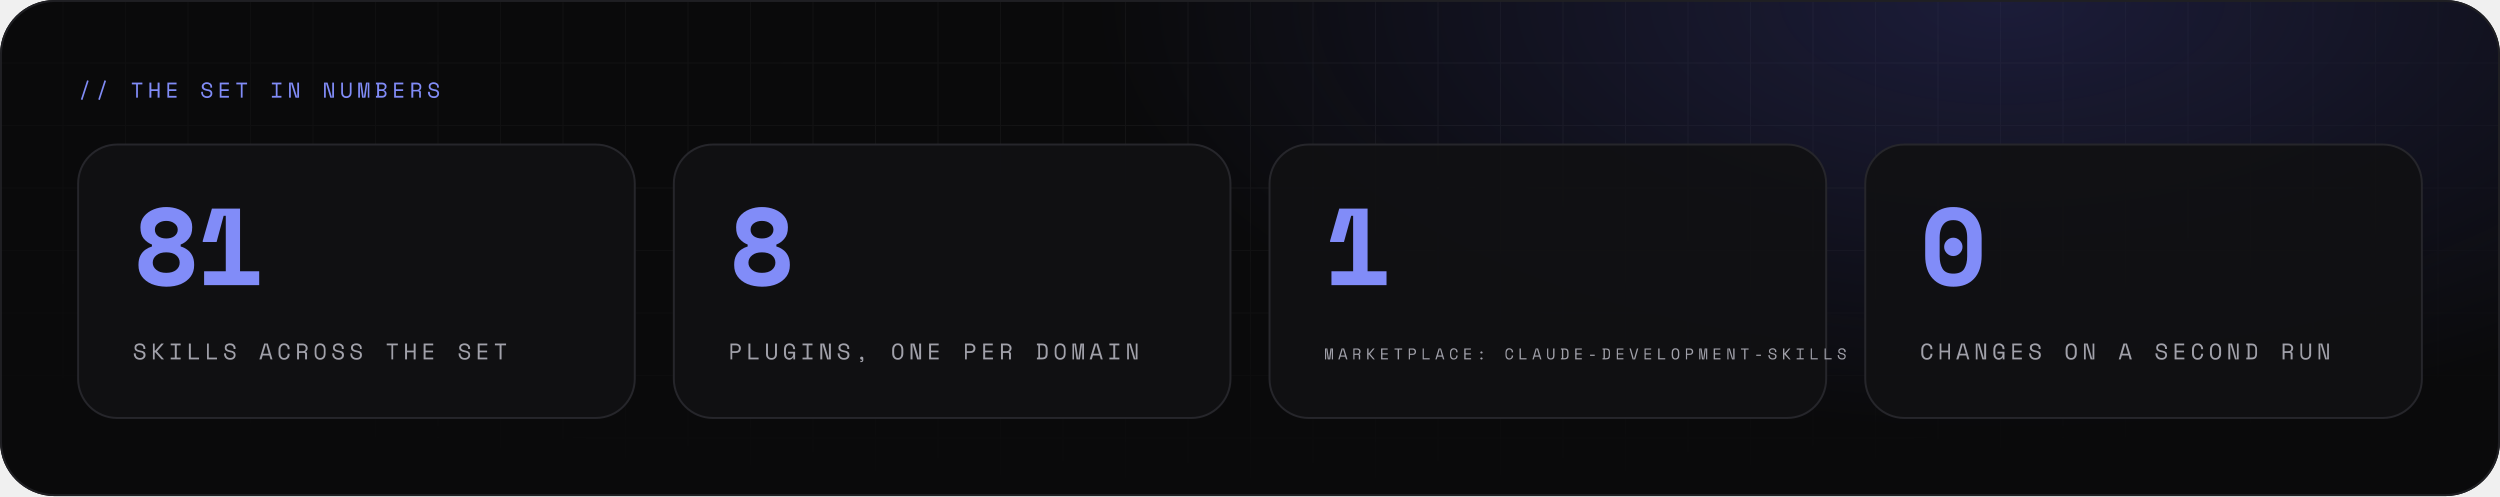
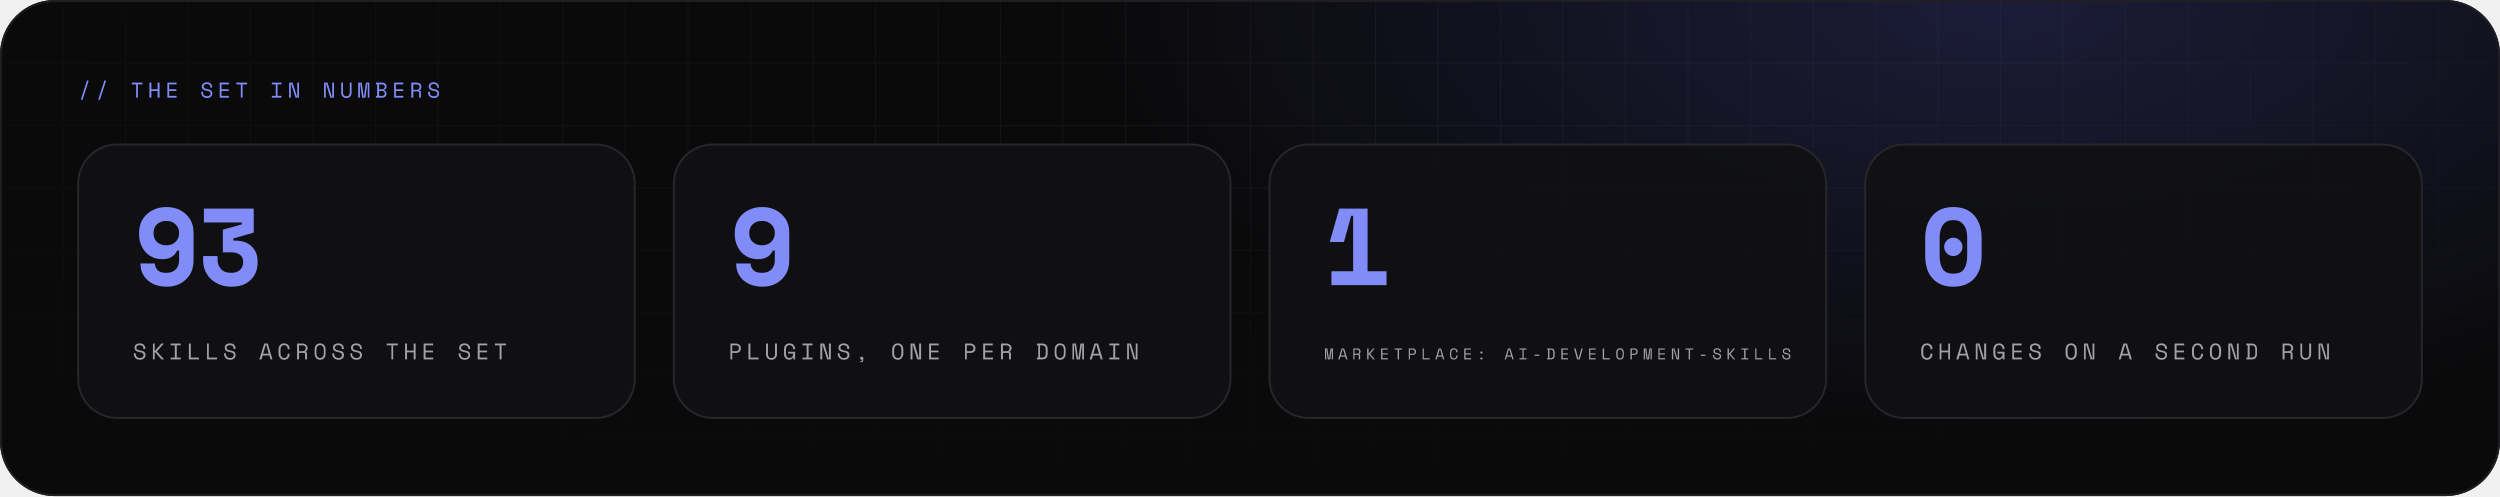
- <svg xmlns="http://www.w3.org/2000/svg" viewBox="0 0 1280 254" width="1280" height="254" role="img" aria-label="81 skills across the set. 8 plugins, one per domain. 1 marketplace: claude-development-skills. 0 changes on a second run">
+ <svg xmlns="http://www.w3.org/2000/svg" viewBox="0 0 1280 254" width="1280" height="254" role="img" aria-label="93 skills across the set. 9 plugins, one per domain. 1 marketplace: ai-development-skills. 0 changes on a second run">
  <defs>
    <radialGradient id="vmp-stats-d-g">
      <stop offset="0" stop-color="#6366f1" stop-opacity="0.2" />
      <stop offset="1" stop-color="#6366f1" stop-opacity="0" />
    </radialGradient>
    <pattern id="vmp-stats-d-grid" width="32" height="32" patternUnits="userSpaceOnUse">
      <path d="M32 0H0V32" fill="none" stroke="#ffffff" stroke-opacity="0.045" stroke-width="1" />
    </pattern>
    <radialGradient id="vmp-stats-d-fade" cx="0.5" cy="0.2" r="0.8">
      <stop offset="0" stop-color="#fff" />
      <stop offset="1" stop-color="#fff" stop-opacity="0" />
    </radialGradient>
    <mask id="vmp-stats-d-m">
      <rect width="1280" height="254" fill="url(#vmp-stats-d-fade)" />
    </mask>
    <clipPath id="vmp-stats-d-clip">
      <rect width="1280" height="254" rx="28" />
    </clipPath>
  </defs>
  <g clip-path="url(#vmp-stats-d-clip)">
    <rect width="1280" height="254" fill="#0a0a0b" />
    <rect width="1280" height="254" fill="url(#vmp-stats-d-grid)" mask="url(#vmp-stats-d-m)" />
    <ellipse cx="1024" cy="0" rx="461" ry="220" fill="url(#vmp-stats-d-g)" />
  </g>
  <rect x="0.5" y="0.5" width="1279" height="253" rx="27.5" fill="none" stroke="#1f1f23" />
  <path fill="#818cf8" d="M42.2 51.2 41.4 50.9 44.6 41.1 45.4 41.4ZM51.1 51.2 50.3 50.9 53.5 41.1 54.3 41.4ZM69.7 50V43.2H67.5V42.3H72.9V43.2H70.6V50ZM76.5 50V42.3H77.5V45.7H80.7V42.3H81.7V50H80.7V46.6H77.5V50ZM85.7 50V42.3H90.4V43.2H86.6V45.7H90.3V46.6H86.6V49.1H90.4V50ZM106 50.2Q105.1 50.2 104.4 49.8Q103.7 49.4 103.4 48.8Q103 48.1 103 47.3V47H103.9V47.3Q103.9 48.3 104.5 48.8Q105.1 49.3 106 49.3Q106.9 49.3 107.3 48.9Q107.8 48.5 107.8 47.9V47.8Q107.8 47.2 107.3 46.9Q106.9 46.6 105.9 46.5Q104.7 46.3 104 45.8Q103.3 45.3 103.3 44.3V44.2Q103.3 43.6 103.7 43.1Q104 42.7 104.6 42.4Q105.1 42.1 105.9 42.1Q106.8 42.1 107.4 42.5Q108 42.8 108.3 43.3Q108.6 43.8 108.6 44.5V44.9H107.7V44.5Q107.7 44 107.5 43.7Q107.2 43.3 106.8 43.2Q106.4 43 105.9 43Q105.5 43 105.1 43.1Q104.7 43.3 104.5 43.6Q104.3 43.8 104.3 44.2V44.3Q104.3 44.9 104.8 45.2Q105.3 45.5 106.3 45.7Q107.6 45.8 108.1 46.4Q108.7 46.9 108.7 47.8V47.9Q108.7 48.9 108 49.5Q107.3 50.2 106 50.2ZM112.5 50V42.3H117.2V43.2H113.4V45.7H117.1V46.6H113.4V49.1H117.2V50ZM123.3 50V43.2H121V42.3H126.5V43.2H124.2V50ZM139.2 50V49.1H141.2V43.2H139.2V42.3H144.1V43.2H142.1V49.1H144.1V50ZM148 50V42.3H149.8L152.1 49.6H152.2V42.3H153.1V50H151.3L149 42.7H148.9V50ZM165.9 50V42.3H167.7L169.9 49.6H170.1V42.3H171V50H169.1L166.9 42.7H166.8V50ZM177.3 50.2Q176.1 50.2 175.4 49.4Q174.7 48.7 174.7 47.4V42.3H175.6V47.4Q175.6 48.3 176.1 48.8Q176.5 49.3 177.3 49.3Q178.2 49.3 178.6 48.8Q179.1 48.3 179.1 47.4V42.3H180V47.4Q180 48.7 179.3 49.4Q178.6 50.2 177.3 50.2ZM183.4 50V42.3H185.2L186.2 49.6H186.3L187.4 42.3H189.1V50H188.3V42.7H188.1L187.1 50H185.4L184.4 42.7H184.3V50ZM192.5 50V49.1H193.1V43.2H192.5V42.3H195.6Q196.7 42.3 197.3 42.9Q197.9 43.4 197.9 44.3V44.4Q197.9 45.1 197.5 45.5Q197.1 45.9 196.6 46.1V46.2Q197.1 46.3 197.5 46.8Q197.9 47.2 197.9 47.9V48Q197.9 48.9 197.3 49.4Q196.7 50 195.6 50ZM194.1 45.7H195.6Q196.2 45.7 196.6 45.4Q197 45 197 44.4V44.4Q197 43.8 196.6 43.5Q196.2 43.2 195.5 43.2H194.1ZM194.1 49.1H195.5Q196.2 49.1 196.6 48.8Q197 48.5 197 47.9V47.9Q197 47.3 196.6 46.9Q196.2 46.6 195.6 46.6H194.1ZM201.8 50V42.3H206.5V43.2H202.7V45.7H206.4V46.6H202.7V49.1H206.5V50ZM210.6 50V42.3H213.4Q214.2 42.3 214.7 42.6Q215.2 42.9 215.5 43.4Q215.7 43.8 215.7 44.4V44.7Q215.7 45.1 215.5 45.6Q215.3 46 214.8 46.2V46.4Q215.1 46.4 215.3 46.6Q215.5 46.8 215.5 47.2V50H214.6V47.4Q214.6 47.1 214.4 47Q214.3 46.8 214 46.8H211.6V50ZM211.6 46H213.3Q214.8 46 214.8 44.7V44.5Q214.8 43.9 214.4 43.5Q214.1 43.2 213.3 43.2H211.6ZM222.2 50.2Q221.2 50.2 220.5 49.8Q219.8 49.4 219.5 48.8Q219.1 48.1 219.1 47.3V47H220.1V47.3Q220.1 48.3 220.6 48.8Q221.2 49.3 222.2 49.3Q223 49.3 223.5 48.9Q223.9 48.5 223.9 47.9V47.8Q223.9 47.2 223.4 46.9Q223 46.6 222 46.5Q220.8 46.3 220.2 45.8Q219.5 45.3 219.5 44.3V44.2Q219.5 43.6 219.8 43.1Q220.1 42.7 220.7 42.4Q221.3 42.1 222 42.1Q222.9 42.1 223.5 42.5Q224.1 42.8 224.4 43.3Q224.7 43.8 224.7 44.5V44.9H223.8V44.5Q223.8 44 223.6 43.7Q223.3 43.3 222.9 43.2Q222.5 43 222 43Q221.6 43 221.2 43.1Q220.8 43.3 220.6 43.6Q220.4 43.8 220.4 44.2V44.3Q220.4 44.9 220.9 45.2Q221.4 45.5 222.5 45.7Q223.7 45.8 224.2 46.4Q224.8 46.9 224.8 47.8V47.9Q224.8 48.9 224.1 49.5Q223.5 50.2 222.2 50.2Z" />
  <rect x="40.0" y="74" width="285.0" height="140" rx="20" fill="#111113" fill-opacity="0.92" stroke="#26262b" />
-   <path fill="#818cf8" d="M85.1 146.8Q80.8 146.7 77.6 145.4Q74.4 144 72.6 141.5Q70.9 139.1 70.9 135.8V135.5Q70.9 132.7 71.9 130.8Q72.9 128.9 74.5 127.8Q76.1 126.7 77.8 126.2V125.2Q75.4 124.3 73.6 122.2Q71.9 120.1 71.9 116.5V116.2Q71.9 113 73.8 110.7Q75.7 108.4 78.7 107.2Q81.7 106 85.1 106Q88.6 106 91.6 107.2Q94.6 108.4 96.5 110.7Q98.4 113 98.4 116.2V116.5Q98.4 120.1 96.6 122.2Q94.9 124.3 92.5 125.2V126.2Q94.3 126.7 95.8 127.8Q97.4 128.9 98.4 130.8Q99.4 132.7 99.4 135.5V135.8Q99.4 139.1 97.7 141.5Q95.9 144 92.7 145.4Q89.5 146.8 85.1 146.8ZM85.1 122.1Q87.7 122.1 89.3 120.9Q91 119.6 91 117.6Q91 115.6 89.3 114.4Q87.7 113.1 85.1 113.1Q82.6 113.1 80.9 114.4Q79.3 115.6 79.3 117.6Q79.3 119.6 80.9 120.9Q82.6 122.1 85.1 122.1ZM85.1 139.7Q88.4 139.7 90.2 138.2Q92 136.7 92 134.5Q92 132.2 90.2 130.7Q88.4 129.2 85.1 129.2Q81.9 129.2 80.1 130.7Q78.2 132.2 78.2 134.5Q78.2 136.7 80.1 138.2Q81.9 139.7 85.1 139.7ZM104.5 146V138.9H115.6V110.5H114.5L110.9 123.9H103.8V123.3L108.5 106.8H122.9V138.9H132.7V146Z" />
+   <path fill="#818cf8" d="M85.4 146.8Q81.6 146.8 78.5 145.4Q75.4 143.9 73.7 141.3Q71.9 138.6 71.9 134.9H79.3Q79.3 136.8 80.7 138.3Q82.1 139.7 85.1 139.7Q88.2 139.7 89.9 138Q91.7 136.2 91.7 133.3V128.3H90.7Q89.9 130.2 88.1 131.4Q86.3 132.7 83 132.7Q79.6 132.7 77 131.1Q74.3 129.5 72.8 126.6Q71.2 123.7 71.2 119.9V119.2Q71.2 115.5 72.9 112.5Q74.7 109.5 77.8 107.8Q81 106 85.2 106Q89.2 106 92.3 107.6Q95.4 109.3 97.3 112.2Q99.1 115.1 99.1 119V133.2Q99.1 137.5 97.3 140.5Q95.4 143.5 92.3 145.2Q89.2 146.8 85.4 146.8ZM85.1 125.6Q88 125.6 89.8 123.9Q91.7 122.2 91.7 119.3Q91.7 116.5 89.8 114.8Q88 113.1 85.1 113.1Q82.3 113.1 80.4 114.8Q78.6 116.5 78.6 119.3Q78.6 122.2 80.4 123.9Q82.3 125.6 85.1 125.6ZM118.5 146.8Q114 146.8 110.8 144.9Q107.5 143.1 105.8 140.1Q104 137 104 133.5V131.1H111.4V133.1Q111.4 135.8 113.2 137.8Q114.9 139.7 118.4 139.7Q121.3 139.7 122.9 138.2Q124.5 136.6 124.5 134.2Q124.5 131.6 122.8 130.4Q121.1 129.2 118.5 129.2H114.1V117.6L123.8 114.9V113.9H104.4V106.8H129.9V119.1L119.5 122.1V123.2H120.8Q123.6 123.2 126.2 124.3Q128.7 125.5 130.3 127.9Q131.9 130.2 131.9 133.8V134.5Q131.9 137.9 130.4 140.7Q128.8 143.5 125.8 145.2Q122.8 146.8 118.5 146.8Z" />
  <path fill="#a1a1aa" d="M71.7 184.2Q70.6 184.2 69.9 183.8Q69.2 183.4 68.9 182.7Q68.5 182.1 68.5 181.2V180.9H69.5V181.1Q69.5 182.2 70.1 182.7Q70.7 183.3 71.7 183.3Q72.6 183.3 73 182.9Q73.5 182.5 73.5 181.8V181.7Q73.5 181.1 73 180.8Q72.6 180.4 71.5 180.3Q70.3 180.1 69.6 179.6Q68.9 179.1 68.9 178.1V177.9Q68.9 177.3 69.2 176.8Q69.5 176.3 70.1 176.1Q70.7 175.8 71.5 175.8Q72.4 175.8 73.1 176.1Q73.7 176.5 74 177Q74.4 177.5 74.4 178.2V178.7H73.4V178.3Q73.4 177.7 73.2 177.4Q72.9 177 72.5 176.9Q72 176.7 71.5 176.7Q71.1 176.7 70.7 176.8Q70.3 177 70.1 177.3Q69.8 177.5 69.8 178V178Q69.8 178.7 70.4 179Q70.9 179.3 72 179.5Q73.3 179.7 73.9 180.2Q74.5 180.8 74.5 181.7V181.8Q74.5 182.9 73.7 183.5Q73 184.2 71.7 184.2ZM78.3 184V175.9H79.2V179.5H79.5L82.6 175.9H83.8V176L80.4 179.9V180L83.9 183.9V184H82.7L79.5 180.4H79.2V184ZM87.4 184V183.1H89.5V176.8H87.4V175.9H92.5V176.8H90.5V183.1H92.5V184ZM96.7 184V175.9H97.7V183.1H101.9V184ZM106 184V175.9H106.9V183.1H111.1V184ZM117.9 184.2Q116.8 184.2 116.1 183.8Q115.4 183.4 115.1 182.7Q114.7 182.1 114.7 181.2V180.9H115.7V181.1Q115.7 182.2 116.3 182.7Q116.8 183.3 117.9 183.3Q118.8 183.3 119.2 182.9Q119.7 182.5 119.7 181.8V181.7Q119.7 181.1 119.2 180.8Q118.7 180.4 117.7 180.3Q116.5 180.1 115.8 179.6Q115.1 179.1 115.1 178.1V177.9Q115.1 177.3 115.4 176.8Q115.7 176.3 116.3 176.1Q116.9 175.8 117.7 175.8Q118.6 175.8 119.3 176.1Q119.9 176.5 120.2 177Q120.6 177.5 120.6 178.2V178.7H119.6V178.3Q119.6 177.7 119.3 177.4Q119.1 177 118.6 176.9Q118.2 176.7 117.7 176.7Q117.3 176.7 116.9 176.8Q116.5 177 116.3 177.3Q116 177.5 116 178V178Q116 178.7 116.6 179Q117.1 179.3 118.2 179.5Q119.4 179.7 120 180.2Q120.6 180.8 120.6 181.7V181.8Q120.6 182.9 119.9 183.5Q119.2 184.2 117.9 184.2ZM132.8 184 135.3 175.9H137.1L139.5 184H138.5L137.9 182H134.5L133.9 184ZM134.7 181.1H137.6L136.3 176.4H136.1ZM145.5 184.2Q144.1 184.2 143.4 183.3Q142.6 182.5 142.6 180.9V179.1Q142.6 177.5 143.4 176.7Q144.1 175.8 145.5 175.8Q146.4 175.8 147 176.2Q147.7 176.6 148 177.2Q148.3 177.9 148.3 178.7V178.8H147.3V178.7Q147.3 178.2 147.1 177.7Q146.9 177.3 146.5 177Q146.1 176.7 145.5 176.7Q144.5 176.7 144.1 177.4Q143.6 178 143.6 179.1V180.8Q143.6 182 144.1 182.6Q144.5 183.3 145.5 183.3Q146.1 183.3 146.5 183Q147 182.7 147.1 182.2Q147.3 181.8 147.3 181.2V181.1H148.3V181.2Q148.3 182.1 148 182.7Q147.7 183.4 147 183.8Q146.4 184.2 145.5 184.2ZM152.1 184V175.9H155Q155.8 175.9 156.4 176.3Q156.9 176.6 157.2 177.1Q157.5 177.5 157.5 178.1V178.5Q157.5 178.9 157.2 179.4Q157 179.8 156.4 180.1V180.2Q156.8 180.3 157 180.5Q157.2 180.7 157.2 181.1V184H156.2V181.3Q156.2 181 156.1 180.8Q155.9 180.7 155.6 180.7H153.1V184ZM153.1 179.8H154.9Q156.5 179.8 156.5 178.4V178.2Q156.5 177.6 156.1 177.2Q155.7 176.8 154.9 176.8H153.1ZM163.9 184.2Q162.6 184.2 161.8 183.3Q161.1 182.5 161.1 180.9V179.1Q161.1 177.5 161.8 176.7Q162.6 175.8 163.9 175.8Q165.2 175.8 166 176.7Q166.7 177.5 166.7 179.1V180.9Q166.7 182.5 166 183.3Q165.2 184.2 163.9 184.2ZM163.9 183.3Q164.8 183.3 165.3 182.6Q165.8 182 165.8 180.8V179.1Q165.8 178 165.3 177.4Q164.8 176.7 163.9 176.7Q163 176.7 162.5 177.4Q162 178 162 179.1V180.8Q162 182 162.5 182.6Q163 183.3 163.9 183.3ZM173.3 184.2Q172.3 184.2 171.6 183.8Q170.9 183.4 170.5 182.7Q170.1 182.1 170.1 181.2V180.9H171.1V181.1Q171.1 182.2 171.7 182.7Q172.3 183.3 173.3 183.3Q174.2 183.3 174.6 182.9Q175.1 182.5 175.1 181.8V181.7Q175.1 181.1 174.6 180.8Q174.2 180.4 173.1 180.3Q171.9 180.1 171.2 179.6Q170.5 179.1 170.5 178.1V177.9Q170.5 177.3 170.8 176.8Q171.2 176.3 171.8 176.1Q172.4 175.8 173.1 175.8Q174 175.8 174.7 176.1Q175.3 176.5 175.7 177Q176 177.5 176 178.2V178.7H175V178.3Q175 177.7 174.8 177.4Q174.5 177 174.1 176.9Q173.6 176.7 173.1 176.7Q172.7 176.7 172.3 176.8Q171.9 177 171.7 177.3Q171.4 177.5 171.4 178V178Q171.4 178.7 172 179Q172.5 179.3 173.6 179.5Q174.9 179.7 175.5 180.2Q176.1 180.8 176.1 181.7V181.8Q176.1 182.9 175.4 183.5Q174.7 184.2 173.3 184.2ZM182.5 184.2Q181.5 184.2 180.8 183.8Q180.1 183.4 179.7 182.7Q179.4 182.1 179.4 181.2V180.9H180.3V181.1Q180.3 182.2 180.9 182.7Q181.5 183.3 182.5 183.3Q183.4 183.3 183.9 182.9Q184.3 182.5 184.3 181.8V181.7Q184.3 181.1 183.9 180.8Q183.4 180.4 182.4 180.3Q181.2 180.1 180.4 179.6Q179.7 179.1 179.7 178.1V177.9Q179.7 177.3 180.1 176.8Q180.4 176.3 181 176.1Q181.6 175.8 182.4 175.8Q183.3 175.8 183.9 176.1Q184.6 176.5 184.9 177Q185.2 177.5 185.2 178.2V178.7H184.3V178.3Q184.3 177.7 184 177.4Q183.7 177 183.3 176.9Q182.9 176.7 182.4 176.7Q181.9 176.7 181.5 176.8Q181.2 177 180.9 177.3Q180.7 177.5 180.7 178V178Q180.7 178.7 181.2 179Q181.8 179.3 182.8 179.5Q184.1 179.7 184.7 180.2Q185.3 180.8 185.3 181.7V181.8Q185.3 182.9 184.6 183.5Q183.9 184.2 182.5 184.2ZM200.4 184V176.8H198V175.9H203.7V176.8H201.3V184ZM207.4 184V175.9H208.4V179.5H211.8V175.9H212.8V184H211.8V180.4H208.4V184ZM216.9 184V175.9H221.8V176.8H217.9V179.5H221.7V180.4H217.9V183.1H221.8V184ZM238 184.2Q236.9 184.2 236.2 183.8Q235.5 183.4 235.2 182.7Q234.8 182.1 234.8 181.2V180.9H235.8V181.1Q235.8 182.2 236.4 182.7Q236.9 183.3 238 183.3Q238.9 183.3 239.3 182.9Q239.8 182.5 239.8 181.8V181.7Q239.8 181.1 239.3 180.8Q238.8 180.4 237.8 180.3Q236.6 180.1 235.9 179.6Q235.1 179.1 235.1 178.1V177.9Q235.1 177.3 235.5 176.8Q235.8 176.3 236.4 176.1Q237 175.8 237.8 175.8Q238.7 175.8 239.3 176.1Q240 176.5 240.3 177Q240.7 177.5 240.7 178.2V178.7H239.7V178.3Q239.7 177.7 239.4 177.4Q239.2 177 238.7 176.9Q238.3 176.7 237.8 176.7Q237.4 176.7 237 176.8Q236.6 177 236.3 177.3Q236.1 177.5 236.1 178V178Q236.1 178.7 236.7 179Q237.2 179.3 238.3 179.5Q239.5 179.7 240.1 180.2Q240.7 180.8 240.7 181.7V181.8Q240.7 182.9 240 183.5Q239.3 184.2 238 184.2ZM244.6 184V175.9H249.5V176.8H245.6V179.5H249.4V180.4H245.6V183.1H249.5V184ZM255.8 184V176.8H253.4V175.9H259.1V176.8H256.8V184Z" />
  <rect x="345.0" y="74" width="285.0" height="140" rx="20" fill="#111113" fill-opacity="0.92" stroke="#26262b" />
-   <path fill="#818cf8" d="M390.1 146.8Q385.8 146.7 382.6 145.4Q379.4 144 377.6 141.5Q375.9 139.1 375.9 135.8V135.5Q375.9 132.7 376.9 130.8Q377.9 128.9 379.5 127.8Q381.1 126.7 382.8 126.2V125.2Q380.4 124.3 378.6 122.2Q376.9 120.1 376.9 116.5V116.2Q376.9 113 378.8 110.7Q380.7 108.4 383.7 107.2Q386.7 106 390.1 106Q393.6 106 396.6 107.2Q399.6 108.4 401.5 110.7Q403.4 113 403.4 116.2V116.5Q403.4 120.1 401.6 122.2Q399.9 124.3 397.5 125.2V126.2Q399.3 126.7 400.8 127.8Q402.4 128.9 403.4 130.8Q404.4 132.7 404.4 135.5V135.8Q404.4 139.1 402.7 141.5Q400.9 144 397.7 145.4Q394.5 146.8 390.1 146.8ZM390.1 122.1Q392.7 122.1 394.3 120.9Q396 119.6 396 117.6Q396 115.6 394.3 114.4Q392.7 113.1 390.1 113.1Q387.6 113.1 385.9 114.4Q384.3 115.6 384.3 117.6Q384.3 119.6 385.9 120.9Q387.6 122.1 390.1 122.1ZM390.1 139.7Q393.4 139.7 395.2 138.2Q397 136.7 397 134.5Q397 132.2 395.2 130.7Q393.4 129.2 390.1 129.2Q386.9 129.2 385.1 130.7Q383.2 132.2 383.2 134.5Q383.2 136.7 385.1 138.2Q386.9 139.7 390.1 139.7Z" />
+   <path fill="#818cf8" d="M390.4 146.8Q386.6 146.8 383.5 145.4Q380.4 143.9 378.7 141.3Q376.9 138.6 376.9 134.9H384.3Q384.3 136.8 385.7 138.3Q387.1 139.7 390.1 139.7Q393.2 139.7 394.9 138Q396.7 136.2 396.7 133.3V128.3H395.7Q394.9 130.2 393.1 131.4Q391.3 132.7 388 132.7Q384.6 132.7 382 131.1Q379.3 129.5 377.8 126.6Q376.2 123.7 376.2 119.9V119.2Q376.2 115.5 377.9 112.5Q379.7 109.5 382.8 107.8Q386 106 390.2 106Q394.2 106 397.3 107.6Q400.4 109.3 402.3 112.2Q404.1 115.1 404.1 119V133.2Q404.1 137.5 402.3 140.5Q400.4 143.5 397.3 145.2Q394.2 146.8 390.4 146.8ZM390.1 125.6Q393 125.6 394.8 123.9Q396.7 122.2 396.7 119.3Q396.7 116.5 394.8 114.8Q393 113.1 390.1 113.1Q387.3 113.1 385.4 114.8Q383.6 116.5 383.6 119.3Q383.6 122.2 385.4 123.9Q387.3 125.6 390.1 125.6Z" />
  <path fill="#a1a1aa" d="M374 184V175.9H376.9Q377.7 175.9 378.2 176.3Q378.8 176.6 379 177.1Q379.3 177.5 379.3 178.1V178.5Q379.3 179.1 379 179.6Q378.8 180.1 378.2 180.4Q377.7 180.7 376.9 180.7H374.9V184ZM374.9 179.8H376.7Q378.3 179.8 378.3 178.4V178.2Q378.3 177.6 378 177.2Q377.6 176.8 376.7 176.8H374.9ZM383.2 184V175.9H384.2V183.1H388.4V184ZM395 184.2Q393.7 184.2 393 183.4Q392.2 182.7 392.2 181.3V175.9H393.2V181.3Q393.2 182.3 393.7 182.8Q394.1 183.3 395 183.3Q395.9 183.3 396.3 182.8Q396.8 182.3 396.8 181.3V175.9H397.8V181.3Q397.8 182.7 397 183.4Q396.3 184.2 395 184.2ZM404.2 184.2Q402.9 184.2 402.1 183.3Q401.4 182.5 401.4 180.9V179.1Q401.4 177.5 402.1 176.7Q402.9 175.8 404.2 175.8Q405.1 175.8 405.8 176.2Q406.4 176.6 406.7 177.2Q407.1 177.9 407.1 178.7V178.8H406.1V178.7Q406.1 178.2 405.9 177.7Q405.7 177.3 405.3 177Q404.9 176.7 404.2 176.7Q403.3 176.7 402.8 177.4Q402.4 178 402.4 179.1V180.8Q402.4 182 402.8 182.6Q403.3 183.3 404.2 183.3Q405.1 183.3 405.6 182.7Q406.1 182.1 406.1 181.2V181H403.5V180.1H407.1V184H406.2V183H406Q405.8 183.5 405.3 183.8Q404.8 184.2 404.2 184.2ZM410.9 184V183.1H413V176.8H410.9V175.9H416V176.8H414V183.1H416V184ZM420 184V175.9H422L424.3 183.6H424.4V175.9H425.4V184H423.5L421.1 176.4H421V184ZM432.1 184.2Q431.1 184.2 430.4 183.8Q429.7 183.4 429.3 182.7Q428.9 182.1 428.9 181.2V180.9H429.9V181.1Q429.9 182.2 430.5 182.7Q431.1 183.3 432.1 183.3Q433 183.3 433.5 182.9Q433.9 182.5 433.9 181.8V181.7Q433.9 181.1 433.4 180.8Q433 180.4 431.9 180.3Q430.7 180.1 430 179.6Q429.3 179.1 429.3 178.1V177.9Q429.3 177.3 429.6 176.8Q430 176.3 430.6 176.1Q431.2 175.8 431.9 175.8Q432.9 175.8 433.5 176.1Q434.1 176.5 434.5 177Q434.8 177.5 434.8 178.2V178.7H433.8V178.3Q433.8 177.7 433.6 177.4Q433.3 177 432.9 176.9Q432.4 176.7 431.9 176.7Q431.5 176.7 431.1 176.8Q430.7 177 430.5 177.3Q430.3 177.5 430.3 178V178Q430.3 178.7 430.8 179Q431.3 179.3 432.4 179.5Q433.7 179.7 434.3 180.2Q434.9 180.8 434.9 181.7V181.8Q434.9 182.9 434.2 183.5Q433.5 184.2 432.1 184.2ZM440.5 185.4V184.8H441.1Q441.4 184.8 441.4 184.4V184.1Q441.3 184.2 441.2 184.2Q440.9 184.2 440.6 183.9Q440.4 183.7 440.4 183.4Q440.4 183 440.6 182.8Q440.9 182.6 441.2 182.6Q441.5 182.6 441.8 182.8Q442 183 442 183.4V184.5Q442 184.9 441.7 185.1Q441.5 185.4 441.1 185.4ZM459.7 184.2Q458.3 184.2 457.6 183.3Q456.8 182.5 456.8 180.9V179.1Q456.8 177.5 457.6 176.7Q458.3 175.8 459.7 175.8Q461 175.8 461.7 176.7Q462.5 177.5 462.5 179.1V180.9Q462.5 182.5 461.7 183.3Q461 184.2 459.7 184.2ZM459.7 183.3Q460.6 183.3 461.1 182.6Q461.5 182 461.5 180.8V179.1Q461.5 178 461.1 177.4Q460.6 176.7 459.7 176.7Q458.7 176.7 458.3 177.4Q457.8 178 457.8 179.1V180.8Q457.8 182 458.3 182.6Q458.7 183.3 459.7 183.3ZM466.2 184V175.9H468.2L470.5 183.6H470.6V175.9H471.6V184H469.6L467.3 176.4H467.2V184ZM475.7 184V175.9H480.6V176.8H476.7V179.5H480.5V180.4H476.7V183.1H480.6V184ZM494.1 184V175.9H496.9Q497.8 175.9 498.3 176.3Q498.9 176.6 499.1 177.1Q499.4 177.5 499.4 178.1V178.5Q499.4 179.1 499.1 179.6Q498.9 180.1 498.3 180.4Q497.8 180.7 496.9 180.7H495V184ZM495 179.8H496.8Q498.4 179.8 498.4 178.4V178.2Q498.4 177.6 498 177.2Q497.6 176.8 496.8 176.8H495ZM503.4 184V175.9H508.3V176.8H504.4V179.5H508.2V180.4H504.4V183.1H508.4V184ZM512.5 184V175.9H515.4Q516.3 175.9 516.8 176.3Q517.3 176.6 517.6 177.1Q517.9 177.5 517.9 178.1V178.5Q517.9 178.9 517.6 179.4Q517.4 179.8 516.9 180.1V180.2Q517.2 180.3 517.4 180.5Q517.6 180.7 517.6 181.1V184H516.6V181.3Q516.6 181 516.5 180.8Q516.4 180.7 516 180.7H513.5V184ZM513.5 179.8H515.3Q516.9 179.8 516.9 178.4V178.2Q516.9 177.6 516.5 177.2Q516.1 176.8 515.3 176.8H513.5ZM530.9 184V183.1H531.6V176.8H530.9V175.9H533.5Q535 175.9 535.7 176.7Q536.4 177.4 536.4 178.9V181Q536.4 182.6 535.7 183.3Q535 184 533.5 184ZM532.5 183.1H533.4Q534.1 183.1 534.5 182.9Q535 182.7 535.2 182.3Q535.4 181.8 535.4 180.9V179Q535.4 178.2 535.2 177.7Q535 177.2 534.5 177Q534.1 176.8 533.4 176.8H532.5ZM542.8 184.2Q541.5 184.2 540.7 183.3Q540 182.5 540 180.9V179.1Q540 177.5 540.7 176.7Q541.5 175.8 542.8 175.8Q544.1 175.8 544.9 176.7Q545.6 177.5 545.6 179.1V180.9Q545.6 182.5 544.9 183.3Q544.1 184.2 542.8 184.2ZM542.8 183.3Q543.7 183.3 544.2 182.6Q544.7 182 544.7 180.8V179.1Q544.7 178 544.2 177.4Q543.7 176.7 542.8 176.7Q541.9 176.7 541.4 177.4Q540.9 178 540.9 179.1V180.8Q540.9 182 541.4 182.6Q541.9 183.3 542.8 183.3ZM549.1 184V175.9H550.9L552 183.6H552.1L553.2 175.9H555V184H554.1V176.4H554L552.9 184H551.2L550.1 176.4H549.9V184ZM557.9 184 560.4 175.9H562.2L564.6 184H563.6L563 182H559.6L559 184ZM559.8 181.1H562.7L561.3 176.4H561.2ZM568 184V183.1H570V176.8H568V175.9H573.1V176.8H571V183.1H573.1V184ZM577.1 184V175.9H579L581.3 183.6H581.5V175.9H582.4V184H580.5L578.2 176.4H578V184Z" />
  <rect x="650.0" y="74" width="285.0" height="140" rx="20" fill="#111113" fill-opacity="0.92" stroke="#26262b" />
  <path fill="#818cf8" d="M681.7 146V138.9H692.8V110.5H691.8L688.1 123.9H681V123.3L685.7 106.8H700.2V138.9H709.9V146Z" />
-   <path fill="#a1a1aa" d="M678.4 184V178.4H679.6L680.4 183.7H680.5L681.2 178.4H682.5V184H681.9V178.7H681.8L681.1 184H679.8L679.1 178.7H679V184ZM685.2 184 686.9 178.4H688.2L689.9 184H689.2L688.7 182.6H686.3L685.9 184ZM686.5 182H688.6L687.6 178.7H687.5ZM692.9 184V178.4H694.9Q695.4 178.4 695.8 178.6Q696.2 178.8 696.4 179.2Q696.6 179.5 696.6 179.9V180.2Q696.6 180.5 696.4 180.8Q696.2 181.1 695.9 181.3V181.4Q696.1 181.4 696.3 181.5Q696.4 181.7 696.4 182V184H695.7V182.1Q695.7 181.9 695.6 181.8Q695.5 181.7 695.3 181.7H693.5V184ZM693.5 181.1H694.8Q695.9 181.1 695.9 180.1V180Q695.9 179.5 695.6 179.3Q695.4 179 694.8 179H693.5ZM700 184V178.4H700.7V180.9H700.9L703 178.4H703.8V178.4L701.5 181.2V181.2L703.9 184V184H703.1L700.9 181.5H700.7V184ZM707.1 184V178.4H710.5V179H707.8V180.9H710.5V181.5H707.8V183.4H710.6V184ZM715.6 184V179H714V178.4H717.9V179H716.3V184ZM721.3 184V178.4H723.3Q723.8 178.4 724.2 178.6Q724.6 178.8 724.8 179.2Q725 179.5 725 179.9V180.2Q725 180.6 724.8 180.9Q724.6 181.3 724.2 181.5Q723.8 181.7 723.3 181.7H721.9V184ZM721.9 181.1H723.2Q724.3 181.1 724.3 180.1V180Q724.3 179.5 724 179.3Q723.7 179 723.2 179H721.9ZM728.4 184V178.4H729V183.4H732V184ZM734.9 184 736.6 178.4H737.8L739.5 184H738.8L738.4 182.6H736L735.6 184ZM736.2 182H738.2L737.3 178.7H737.2ZM744.3 184.1Q743.4 184.1 742.9 183.5Q742.4 182.9 742.4 181.8V180.6Q742.4 179.5 742.9 178.9Q743.4 178.3 744.3 178.3Q745 178.3 745.4 178.6Q745.9 178.8 746.1 179.3Q746.3 179.8 746.3 180.3V180.4H745.6V180.3Q745.6 180 745.5 179.6Q745.4 179.3 745.1 179.1Q744.8 178.9 744.3 178.9Q743.7 178.9 743.4 179.4Q743 179.9 743 180.6V181.8Q743 182.6 743.4 183Q743.7 183.5 744.3 183.5Q744.8 183.5 745.1 183.3Q745.4 183.1 745.5 182.8Q745.6 182.4 745.6 182.1V182H746.3V182.1Q746.3 182.6 746.1 183.1Q745.9 183.6 745.4 183.8Q745 184.1 744.3 184.1ZM749.7 184V178.4H753.1V179H750.4V180.9H753.1V181.5H750.4V183.4H753.2V184ZM758.5 181Q758.3 181 758.1 180.9Q757.9 180.7 757.9 180.5Q757.9 180.2 758.1 180.1Q758.3 179.9 758.5 179.9Q758.7 179.9 758.9 180.1Q759.1 180.2 759.1 180.5Q759.1 180.7 758.9 180.9Q758.7 181 758.5 181ZM758.5 184.1Q758.3 184.1 758.1 183.9Q757.9 183.8 757.9 183.6Q757.9 183.3 758.1 183.2Q758.3 183 758.5 183Q758.7 183 758.9 183.2Q759.1 183.3 759.1 183.6Q759.1 183.8 758.9 183.9Q758.7 184.1 758.5 184.1ZM772.7 184.1Q771.8 184.1 771.3 183.5Q770.8 182.9 770.8 181.8V180.6Q770.8 179.5 771.3 178.9Q771.8 178.3 772.7 178.3Q773.4 178.3 773.8 178.6Q774.2 178.8 774.5 179.3Q774.7 179.8 774.7 180.3V180.4H774V180.3Q774 180 773.9 179.6Q773.8 179.3 773.5 179.1Q773.2 178.9 772.7 178.9Q772.1 178.9 771.8 179.4Q771.4 179.9 771.4 180.6V181.8Q771.4 182.6 771.8 183Q772.1 183.5 772.7 183.5Q773.2 183.5 773.5 183.3Q773.8 183.1 773.9 182.8Q774 182.4 774 182.1V182H774.7V182.1Q774.7 182.6 774.5 183.1Q774.2 183.6 773.8 183.8Q773.4 184.1 772.7 184.1ZM778 184V178.4H778.7V183.4H781.6V184ZM784.6 184 786.3 178.4H787.5L789.2 184H788.5L788.1 182.6H785.7L785.3 184ZM785.9 182H787.9L786.9 178.7H786.8ZM794 184.1Q793.1 184.1 792.6 183.6Q792.1 183.1 792.1 182.1V178.4H792.7V182.1Q792.7 182.8 793.1 183.1Q793.4 183.5 794 183.5Q794.6 183.5 794.9 183.1Q795.2 182.8 795.2 182.1V178.4H795.9V182.1Q795.9 183.1 795.4 183.6Q794.9 184.1 794 184.1ZM799.2 184V183.4H799.7V179H799.2V178.4H801.1Q802.1 178.4 802.6 178.9Q803.1 179.4 803.1 180.5V181.9Q803.1 183 802.6 183.5Q802.1 184 801.1 184ZM800.4 183.4H801Q801.4 183.4 801.8 183.2Q802.1 183.1 802.2 182.8Q802.4 182.5 802.4 181.9V180.5Q802.4 179.9 802.2 179.6Q802.1 179.3 801.8 179.2Q801.4 179 801 179H800.4ZM806.5 184V178.4H809.9V179H807.2V180.9H809.8V181.5H807.2V183.4H809.9V184ZM814.1 182.2V181.6H816.5V182.2ZM820.5 184V183.4H821V179H820.5V178.4H822.3Q823.4 178.4 823.9 178.9Q824.3 179.4 824.3 180.5V181.9Q824.3 183 823.9 183.5Q823.4 184 822.3 184ZM821.7 183.4H822.2Q822.7 183.4 823.1 183.2Q823.4 183.1 823.5 182.8Q823.7 182.5 823.7 181.9V180.5Q823.7 179.9 823.5 179.6Q823.4 179.3 823.1 179.2Q822.7 179 822.2 179H821.7ZM827.8 184V178.4H831.2V179H828.4V180.9H831.1V181.5H828.4V183.4H831.2V184ZM835.9 184 834.3 178.4H835L836.5 183.7H836.6L838.1 178.4H838.8L837.2 184ZM842 184V178.4H845.4V179H842.6V180.9H845.3V181.5H842.6V183.4H845.4V184ZM849 184V178.4H849.7V183.4H852.6V184ZM857.8 184.1Q856.9 184.1 856.4 183.5Q855.9 182.9 855.9 181.8V180.6Q855.9 179.5 856.4 178.9Q856.9 178.3 857.8 178.3Q858.8 178.3 859.3 178.9Q859.8 179.5 859.8 180.6V181.8Q859.8 182.9 859.3 183.5Q858.8 184.1 857.8 184.1ZM857.8 183.5Q858.5 183.5 858.8 183Q859.1 182.6 859.1 181.8V180.6Q859.1 179.9 858.8 179.4Q858.5 178.9 857.8 178.9Q857.2 178.9 856.9 179.4Q856.6 179.9 856.6 180.6V181.8Q856.6 182.6 856.9 183Q857.2 183.5 857.8 183.5ZM863.2 184V178.4H865.2Q865.8 178.4 866.1 178.6Q866.5 178.8 866.7 179.2Q866.9 179.5 866.9 179.9V180.2Q866.9 180.6 866.7 180.9Q866.5 181.3 866.1 181.5Q865.7 181.7 865.2 181.7H863.8V184ZM863.8 181.1H865.1Q866.2 181.1 866.2 180.1V180Q866.2 179.5 865.9 179.3Q865.7 179 865.1 179H863.8ZM870 184V178.4H871.2L872 183.7H872.1L872.8 178.4H874.1V184H873.5V178.7H873.4L872.6 184H871.4L870.7 178.7H870.6V184ZM877.4 184V178.4H880.8V179H878.1V180.9H880.8V181.5H878.1V183.4H880.9V184ZM884.4 184V178.4H885.7L887.3 183.7H887.4V178.4H888.1V184H886.8L885.1 178.7H885V184ZM893 184V179H891.4V178.4H895.3V179H893.7V184ZM899.2 182.2V181.6H901.6V182.2ZM907.6 184.1Q906.9 184.1 906.4 183.8Q905.9 183.6 905.7 183.1Q905.4 182.6 905.4 182.1V181.8H906.1V182Q906.1 182.7 906.5 183.1Q906.9 183.5 907.6 183.5Q908.3 183.5 908.6 183.2Q908.9 182.9 908.9 182.5V182.4Q908.9 182 908.6 181.8Q908.2 181.5 907.5 181.4Q906.7 181.3 906.2 180.9Q905.7 180.6 905.7 179.9V179.8Q905.7 179.3 905.9 179Q906.1 178.7 906.6 178.5Q907 178.3 907.5 178.3Q908.2 178.3 908.6 178.5Q909 178.8 909.3 179.1Q909.5 179.5 909.5 180V180.3H908.8V180Q908.8 179.6 908.7 179.4Q908.5 179.2 908.2 179Q907.9 178.9 907.5 178.9Q907.2 178.9 906.9 179Q906.7 179.1 906.5 179.3Q906.3 179.5 906.3 179.8V179.8Q906.3 180.3 906.7 180.5Q907.1 180.7 907.8 180.8Q908.7 181 909.1 181.4Q909.6 181.7 909.6 182.4V182.5Q909.6 183.2 909.1 183.7Q908.6 184.1 907.6 184.1ZM912.9 184V178.4H913.6V180.9H913.7L915.9 178.4H916.7V178.4L914.4 181.2V181.2L916.8 184V184H916L913.7 181.5H913.6V184ZM919.9 184V183.4H921.4V179H919.9V178.4H923.5V179H922V183.4H923.5V184ZM927.1 184V178.4H927.7V183.4H930.7V184ZM934.2 184V178.4H934.8V183.4H937.8V184ZM943.1 184.1Q942.4 184.1 941.9 183.8Q941.4 183.6 941.2 183.1Q940.9 182.6 940.9 182.1V181.8H941.6V182Q941.6 182.7 942 183.1Q942.4 183.5 943.1 183.5Q943.7 183.5 944.1 183.2Q944.4 182.9 944.4 182.5V182.4Q944.4 182 944 181.8Q943.7 181.5 943 181.4Q942.2 181.3 941.7 180.9Q941.2 180.6 941.2 179.9V179.8Q941.2 179.3 941.4 179Q941.6 178.7 942 178.5Q942.5 178.3 943 178.3Q943.6 178.3 944.1 178.5Q944.5 178.8 944.8 179.1Q945 179.5 945 180V180.3H944.3V180Q944.3 179.6 944.1 179.4Q944 179.2 943.6 179Q943.3 178.9 943 178.9Q942.7 178.9 942.4 179Q942.2 179.1 942 179.3Q941.8 179.5 941.8 179.8V179.8Q941.8 180.3 942.2 180.5Q942.6 180.7 943.3 180.8Q944.2 181 944.6 181.4Q945 181.7 945 182.4V182.5Q945 183.2 944.5 183.7Q944.1 184.1 943.1 184.1Z" />
+   <path fill="#a1a1aa" d="M678.4 184V178.4H679.6L680.4 183.7H680.5L681.2 178.4H682.5V184H681.9V178.7H681.8L681.1 184H679.8L679.1 178.7H679V184ZM685.2 184 686.9 178.4H688.2L689.9 184H689.2L688.7 182.6H686.3L685.9 184ZM686.5 182H688.6L687.6 178.7H687.5ZM692.9 184V178.4H694.9Q695.4 178.4 695.8 178.6Q696.2 178.8 696.4 179.2Q696.6 179.5 696.6 179.9V180.2Q696.6 180.5 696.4 180.8Q696.2 181.1 695.9 181.3V181.4Q696.1 181.4 696.3 181.5Q696.4 181.7 696.4 182V184H695.7V182.1Q695.7 181.9 695.6 181.8Q695.5 181.7 695.3 181.7H693.5V184ZM693.5 181.1H694.8Q695.9 181.1 695.9 180.1V180Q695.9 179.5 695.6 179.3Q695.4 179 694.8 179H693.5ZM700 184V178.4H700.7V180.9H700.9L703 178.4H703.8V178.4L701.5 181.2V181.2L703.9 184V184H703.1L700.9 181.5H700.7V184ZM707.1 184V178.4H710.5V179H707.8V180.9H710.5V181.5H707.8V183.4H710.6V184ZM715.6 184V179H714V178.4H717.9V179H716.3V184ZM721.3 184V178.4H723.3Q723.8 178.4 724.2 178.6Q724.6 178.8 724.8 179.2Q725 179.5 725 179.9V180.2Q725 180.6 724.8 180.9Q724.6 181.3 724.2 181.5Q723.8 181.7 723.3 181.7H721.9V184ZM721.9 181.1H723.2Q724.3 181.1 724.3 180.1V180Q724.3 179.5 724 179.3Q723.7 179 723.2 179H721.9ZM728.4 184V178.4H729V183.4H732V184ZM734.9 184 736.6 178.4H737.8L739.5 184H738.8L738.4 182.6H736L735.6 184ZM736.2 182H738.2L737.3 178.7H737.2ZM744.3 184.1Q743.4 184.1 742.9 183.5Q742.4 182.9 742.4 181.8V180.6Q742.4 179.5 742.9 178.9Q743.4 178.3 744.3 178.3Q745 178.3 745.4 178.6Q745.9 178.8 746.1 179.3Q746.3 179.8 746.3 180.3V180.4H745.6V180.3Q745.6 180 745.5 179.6Q745.4 179.3 745.1 179.1Q744.8 178.9 744.3 178.9Q743.7 178.9 743.4 179.4Q743 179.9 743 180.6V181.8Q743 182.6 743.4 183Q743.7 183.5 744.3 183.5Q744.8 183.5 745.1 183.3Q745.4 183.1 745.5 182.8Q745.6 182.4 745.6 182.1V182H746.3V182.1Q746.3 182.6 746.1 183.1Q745.9 183.6 745.4 183.8Q745 184.1 744.3 184.1ZM749.7 184V178.4H753.1V179H750.4V180.9H753.1V181.5H750.4V183.4H753.2V184ZM758.5 181Q758.3 181 758.1 180.9Q757.9 180.7 757.9 180.5Q757.9 180.2 758.1 180.1Q758.3 179.9 758.5 179.9Q758.7 179.9 758.9 180.1Q759.1 180.2 759.1 180.5Q759.1 180.7 758.9 180.9Q758.7 181 758.5 181ZM758.5 184.1Q758.3 184.1 758.1 183.9Q757.9 183.8 757.9 183.6Q757.9 183.3 758.1 183.2Q758.3 183 758.5 183Q758.7 183 758.9 183.2Q759.1 183.3 759.1 183.6Q759.1 183.8 758.9 183.9Q758.7 184.1 758.5 184.1ZM770.4 184 772.1 178.4H773.3L775 184H774.3L773.9 182.6H771.5L771.1 184ZM771.7 182H773.7L772.7 178.7H772.6ZM778 184V183.4H779.5V179H778V178.4H781.6V179H780.1V183.4H781.6V184ZM785.7 182.2V181.6H788.1V182.2ZM792.1 184V183.4H792.6V179H792.1V178.4H794Q795 178.4 795.5 178.9Q796 179.4 796 180.5V181.9Q796 183 795.5 183.5Q795 184 794 184ZM793.3 183.4H793.9Q794.4 183.4 794.7 183.2Q795 183.1 795.1 182.8Q795.3 182.5 795.3 181.9V180.5Q795.3 179.9 795.1 179.6Q795 179.3 794.7 179.2Q794.4 179 793.9 179H793.3ZM799.4 184V178.4H802.8V179H800.1V180.9H802.7V181.5H800.1V183.4H802.8V184ZM807.5 184 805.9 178.4H806.7L808.1 183.7H808.2L809.7 178.4H810.4L808.8 184ZM813.6 184V178.4H817V179H814.2V180.9H816.9V181.5H814.2V183.4H817V184ZM820.6 184V178.4H821.3V183.4H824.2V184ZM829.5 184.1Q828.5 184.1 828 183.5Q827.5 182.9 827.5 181.8V180.6Q827.5 179.5 828 178.9Q828.5 178.3 829.5 178.3Q830.4 178.3 830.9 178.9Q831.4 179.5 831.4 180.6V181.8Q831.4 182.9 830.9 183.5Q830.4 184.1 829.5 184.1ZM829.5 183.5Q830.1 183.5 830.4 183Q830.8 182.6 830.8 181.8V180.6Q830.8 179.9 830.4 179.4Q830.1 178.9 829.5 178.9Q828.8 178.9 828.5 179.4Q828.2 179.9 828.2 180.6V181.8Q828.2 182.6 828.5 183Q828.8 183.5 829.5 183.5ZM834.8 184V178.4H836.8Q837.4 178.4 837.7 178.6Q838.1 178.8 838.3 179.2Q838.5 179.5 838.5 179.9V180.2Q838.5 180.6 838.3 180.9Q838.1 181.3 837.7 181.5Q837.4 181.7 836.8 181.7H835.5V184ZM835.5 181.1H836.7Q837.8 181.1 837.8 180.1V180Q837.8 179.5 837.6 179.3Q837.3 179 836.7 179H835.5ZM841.6 184V178.4H842.9L843.6 183.7H843.7L844.5 178.4H845.7V184H845.1V178.7H845L844.3 184H843L842.3 178.7H842.2V184ZM849.1 184V178.4H852.4V179H849.7V180.9H852.4V181.5H849.7V183.4H852.5V184ZM856 184V178.4H857.3L858.9 183.7H859V178.4H859.7V184H858.4L856.8 178.7H856.7V184ZM864.6 184V179H863V178.4H866.9V179H865.3V184ZM870.8 182.2V181.6H873.2V182.2ZM879.2 184.1Q878.5 184.1 878 183.8Q877.6 183.6 877.3 183.1Q877 182.6 877 182.1V181.8H877.7V182Q877.7 182.7 878.1 183.1Q878.5 183.5 879.2 183.5Q879.9 183.5 880.2 183.2Q880.5 182.9 880.5 182.5V182.4Q880.5 182 880.2 181.8Q879.9 181.5 879.1 181.4Q878.3 181.3 877.8 180.9Q877.3 180.6 877.3 179.9V179.8Q877.3 179.3 877.5 179Q877.8 178.7 878.2 178.5Q878.6 178.3 879.1 178.3Q879.8 178.3 880.2 178.5Q880.7 178.8 880.9 179.1Q881.1 179.5 881.1 180V180.3H880.5V180Q880.5 179.6 880.3 179.4Q880.1 179.2 879.8 179Q879.5 178.9 879.1 178.9Q878.8 178.9 878.6 179Q878.3 179.1 878.1 179.3Q878 179.5 878 179.8V179.8Q878 180.3 878.3 180.5Q878.7 180.7 879.5 180.8Q880.3 181 880.8 181.4Q881.2 181.7 881.2 182.4V182.5Q881.2 183.2 880.7 183.7Q880.2 184.1 879.2 184.1ZM884.5 184V178.4H885.2V180.9H885.4L887.5 178.4H888.3V178.4L886 181.2V181.2L888.4 184V184H887.6L885.4 181.5H885.2V184ZM891.6 184V183.4H893V179H891.6V178.4H895.1V179H893.7V183.4H895.1V184ZM898.7 184V178.4H899.3V183.4H902.3V184ZM905.8 184V178.4H906.4V183.4H909.4V184ZM914.7 184.1Q914 184.1 913.5 183.8Q913 183.6 912.8 183.1Q912.5 182.6 912.5 182.1V181.8H913.2V182Q913.2 182.7 913.6 183.1Q914 183.5 914.7 183.5Q915.4 183.5 915.7 183.2Q916 182.9 916 182.5V182.4Q916 182 915.7 181.8Q915.3 181.5 914.6 181.4Q913.8 181.3 913.3 180.9Q912.8 180.6 912.8 179.9V179.8Q912.8 179.3 913 179Q913.2 178.7 913.7 178.5Q914.1 178.3 914.6 178.3Q915.2 178.3 915.7 178.5Q916.1 178.8 916.4 179.1Q916.6 179.5 916.6 180V180.3H915.9V180Q915.9 179.6 915.8 179.4Q915.6 179.2 915.3 179Q915 178.9 914.6 178.9Q914.3 178.9 914 179Q913.8 179.1 913.6 179.3Q913.4 179.5 913.4 179.8V179.8Q913.4 180.3 913.8 180.5Q914.2 180.7 914.9 180.8Q915.8 181 916.2 181.4Q916.7 181.7 916.7 182.4V182.5Q916.7 183.2 916.2 183.7Q915.7 184.1 914.7 184.1Z" />
  <rect x="955.0" y="74" width="285.0" height="140" rx="20" fill="#111113" fill-opacity="0.92" stroke="#26262b" />
  <path fill="#818cf8" d="M1000.1 146.8Q993.4 146.8 989.6 142.7Q985.7 138.6 985.7 130.8V122Q985.7 114.5 989.6 110.2Q993.4 106 1000.1 106Q1006.9 106 1010.7 110.2Q1014.6 114.5 1014.6 122V130.8Q1014.6 138.6 1010.7 142.7Q1006.9 146.8 1000.1 146.8ZM1000.1 140.1Q1004.2 140.1 1005.7 137.6Q1007.2 135.1 1007.2 131.2V121.6Q1007.2 119.1 1006.5 117.1Q1005.7 115.1 1004.2 113.9Q1002.7 112.7 1000.1 112.7Q997.6 112.7 996 113.9Q994.5 115.1 993.8 117.1Q993.1 119.1 993.1 121.6V131.2Q993.1 135.1 994.6 137.6Q996.1 140.1 1000.1 140.1ZM1000.1 131.1Q998.2 131.1 996.8 129.7Q995.4 128.3 995.4 126.4Q995.4 124.5 996.8 123.1Q998.2 121.7 1000.1 121.7Q1002 121.7 1003.4 123.1Q1004.8 124.5 1004.8 126.4Q1004.8 128.3 1003.4 129.7Q1002 131.1 1000.1 131.1Z" />
  <path fill="#a1a1aa" d="M986.6 184.2Q985.2 184.2 984.5 183.3Q983.7 182.5 983.7 180.9V179.1Q983.7 177.5 984.5 176.7Q985.2 175.8 986.6 175.8Q987.5 175.8 988.1 176.2Q988.8 176.6 989.1 177.2Q989.4 177.9 989.4 178.7V178.8H988.4V178.7Q988.4 178.2 988.2 177.7Q988 177.3 987.6 177Q987.2 176.7 986.6 176.7Q985.6 176.7 985.2 177.4Q984.7 178 984.7 179.1V180.8Q984.7 182 985.2 182.6Q985.6 183.3 986.6 183.3Q987.2 183.3 987.6 183Q988 182.7 988.2 182.2Q988.4 181.8 988.4 181.2V181.1H989.4V181.2Q989.4 182.1 989.1 182.7Q988.8 183.4 988.1 183.8Q987.5 184.2 986.6 184.2ZM993.1 184V175.9H994V179.5H997.5V175.9H998.4V184H997.5V180.4H994V184ZM1001.6 184 1004.1 175.9H1005.9L1008.3 184H1007.3L1006.7 182H1003.3L1002.7 184ZM1003.5 181.1H1006.5L1005.1 176.4H1004.9ZM1011.6 184V175.9H1013.5L1015.8 183.6H1015.9V175.9H1016.9V184H1015L1012.7 176.4H1012.5V184ZM1023.4 184.2Q1022.1 184.2 1021.4 183.3Q1020.6 182.5 1020.6 180.9V179.1Q1020.6 177.5 1021.4 176.7Q1022.1 175.8 1023.5 175.8Q1024.4 175.8 1025 176.2Q1025.6 176.6 1026 177.2Q1026.3 177.9 1026.3 178.7V178.8H1025.3V178.7Q1025.3 178.2 1025.1 177.7Q1024.9 177.3 1024.5 177Q1024.1 176.7 1023.5 176.7Q1022.5 176.7 1022.1 177.4Q1021.6 178 1021.6 179.1V180.8Q1021.6 182 1022.1 182.6Q1022.5 183.3 1023.5 183.3Q1024.3 183.3 1024.8 182.7Q1025.3 182.1 1025.3 181.2V181H1022.7V180.1H1026.3V184H1025.4V183H1025.3Q1025.1 183.5 1024.6 183.8Q1024.1 184.2 1023.4 184.2ZM1030.3 184V175.9H1035.1V176.8H1031.2V179.5H1035.1V180.4H1031.2V183.1H1035.2V184ZM1042.1 184.2Q1041.1 184.2 1040.4 183.8Q1039.7 183.4 1039.3 182.7Q1038.9 182.1 1038.9 181.2V180.9H1039.9V181.1Q1039.9 182.2 1040.5 182.7Q1041.1 183.3 1042.1 183.3Q1043 183.3 1043.5 182.9Q1043.9 182.5 1043.9 181.8V181.7Q1043.9 181.1 1043.4 180.8Q1043 180.4 1041.9 180.3Q1040.7 180.1 1040 179.6Q1039.3 179.1 1039.3 178.1V177.9Q1039.3 177.3 1039.6 176.8Q1040 176.3 1040.6 176.1Q1041.2 175.8 1041.9 175.8Q1042.9 175.8 1043.5 176.1Q1044.1 176.5 1044.5 177Q1044.8 177.5 1044.8 178.2V178.7H1043.8V178.3Q1043.8 177.7 1043.6 177.4Q1043.3 177 1042.9 176.9Q1042.4 176.7 1041.9 176.7Q1041.5 176.7 1041.1 176.8Q1040.7 177 1040.5 177.3Q1040.3 177.5 1040.3 178V178Q1040.3 178.7 1040.8 179Q1041.3 179.3 1042.4 179.5Q1043.7 179.7 1044.3 180.2Q1044.9 180.8 1044.9 181.7V181.8Q1044.9 182.9 1044.2 183.5Q1043.5 184.2 1042.1 184.2ZM1060.4 184.2Q1059.1 184.2 1058.3 183.3Q1057.6 182.5 1057.6 180.9V179.1Q1057.6 177.5 1058.3 176.7Q1059.1 175.8 1060.4 175.8Q1061.8 175.8 1062.5 176.7Q1063.3 177.5 1063.3 179.1V180.9Q1063.3 182.5 1062.5 183.3Q1061.8 184.2 1060.4 184.2ZM1060.4 183.3Q1061.4 183.3 1061.8 182.6Q1062.3 182 1062.3 180.8V179.1Q1062.3 178 1061.8 177.4Q1061.4 176.7 1060.4 176.7Q1059.5 176.7 1059 177.4Q1058.6 178 1058.6 179.1V180.8Q1058.6 182 1059 182.6Q1059.5 183.3 1060.4 183.3ZM1067 184V175.9H1068.9L1071.2 183.6H1071.4V175.9H1072.3V184H1070.4L1068.1 176.4H1067.9V184ZM1084.8 184 1087.2 175.9H1089L1091.5 184H1090.4L1089.9 182H1086.4L1085.8 184ZM1086.7 181.1H1089.6L1088.2 176.4H1088.1ZM1106.8 184.2Q1105.7 184.2 1105 183.8Q1104.3 183.4 1104 182.7Q1103.6 182.1 1103.6 181.2V180.9H1104.6V181.1Q1104.6 182.2 1105.2 182.7Q1105.8 183.3 1106.8 183.3Q1107.7 183.3 1108.1 182.9Q1108.6 182.5 1108.6 181.8V181.7Q1108.6 181.1 1108.1 180.8Q1107.6 180.4 1106.6 180.3Q1105.4 180.1 1104.7 179.6Q1104 179.1 1104 178.1V177.9Q1104 177.3 1104.3 176.8Q1104.6 176.3 1105.2 176.1Q1105.8 175.8 1106.6 175.8Q1107.5 175.8 1108.2 176.1Q1108.8 176.5 1109.1 177Q1109.5 177.5 1109.5 178.2V178.7H1108.5V178.3Q1108.5 177.7 1108.2 177.4Q1108 177 1107.5 176.9Q1107.1 176.7 1106.6 176.7Q1106.2 176.7 1105.8 176.8Q1105.4 177 1105.2 177.3Q1104.9 177.5 1104.9 178V178Q1104.9 178.7 1105.5 179Q1106 179.3 1107.1 179.5Q1108.3 179.7 1108.9 180.2Q1109.5 180.8 1109.5 181.7V181.8Q1109.5 182.9 1108.8 183.5Q1108.1 184.2 1106.8 184.2ZM1113.4 184V175.9H1118.3V176.8H1114.4V179.5H1118.2V180.4H1114.4V183.1H1118.4V184ZM1125.1 184.2Q1123.8 184.2 1123.1 183.3Q1122.3 182.5 1122.3 180.9V179.1Q1122.3 177.5 1123.1 176.7Q1123.8 175.8 1125.1 175.8Q1126.1 175.8 1126.7 176.2Q1127.3 176.6 1127.6 177.2Q1128 177.9 1128 178.7V178.8H1127V178.7Q1127 178.2 1126.8 177.7Q1126.6 177.3 1126.2 177Q1125.8 176.7 1125.1 176.7Q1124.2 176.7 1123.7 177.4Q1123.3 178 1123.3 179.1V180.8Q1123.3 182 1123.7 182.6Q1124.2 183.3 1125.1 183.3Q1125.8 183.3 1126.2 183Q1126.6 182.7 1126.8 182.2Q1127 181.8 1127 181.2V181.1H1128V181.2Q1128 182.1 1127.6 182.7Q1127.3 183.4 1126.7 183.8Q1126.1 184.2 1125.1 184.2ZM1134.3 184.2Q1133 184.2 1132.3 183.3Q1131.5 182.5 1131.5 180.9V179.1Q1131.5 177.5 1132.3 176.7Q1133 175.8 1134.3 175.8Q1135.7 175.8 1136.4 176.7Q1137.2 177.5 1137.2 179.1V180.9Q1137.2 182.5 1136.4 183.3Q1135.7 184.2 1134.3 184.2ZM1134.3 183.3Q1135.3 183.3 1135.7 182.6Q1136.2 182 1136.2 180.8V179.1Q1136.2 178 1135.7 177.4Q1135.3 176.7 1134.3 176.7Q1133.4 176.7 1132.9 177.4Q1132.5 178 1132.5 179.1V180.8Q1132.5 182 1132.9 182.6Q1133.4 183.3 1134.3 183.3ZM1140.9 184V175.9H1142.8L1145.1 183.6H1145.3V175.9H1146.2V184H1144.3L1142 176.4H1141.9V184ZM1150.1 184V183.1H1150.8V176.8H1150.1V175.9H1152.8Q1154.3 175.9 1154.9 176.7Q1155.6 177.4 1155.6 178.9V181Q1155.6 182.6 1154.9 183.3Q1154.3 184 1152.8 184ZM1151.8 183.1H1152.6Q1153.3 183.1 1153.8 182.9Q1154.2 182.7 1154.5 182.3Q1154.7 181.8 1154.7 180.9V179Q1154.7 178.2 1154.5 177.7Q1154.2 177.2 1153.8 177Q1153.3 176.8 1152.6 176.8H1151.8ZM1168.7 184V175.9H1171.6Q1172.4 175.9 1173 176.3Q1173.5 176.6 1173.8 177.1Q1174.1 177.5 1174.1 178.1V178.5Q1174.1 178.9 1173.8 179.4Q1173.6 179.8 1173.1 180.1V180.2Q1173.4 180.3 1173.6 180.5Q1173.8 180.7 1173.8 181.1V184H1172.8V181.3Q1172.8 181 1172.7 180.8Q1172.6 180.7 1172.2 180.7H1169.7V184ZM1169.7 179.8H1171.5Q1173.1 179.8 1173.1 178.4V178.2Q1173.1 177.6 1172.7 177.2Q1172.3 176.8 1171.5 176.8H1169.7ZM1180.5 184.2Q1179.2 184.2 1178.5 183.4Q1177.8 182.7 1177.8 181.3V175.9H1178.7V181.3Q1178.7 182.3 1179.2 182.8Q1179.6 183.3 1180.5 183.3Q1181.4 183.3 1181.9 182.8Q1182.3 182.3 1182.3 181.3V175.9H1183.3V181.3Q1183.3 182.7 1182.5 183.4Q1181.8 184.2 1180.5 184.2ZM1187.1 184V175.9H1189L1191.3 183.6H1191.5V175.9H1192.4V184H1190.5L1188.2 176.4H1188V184Z" />
</svg>
